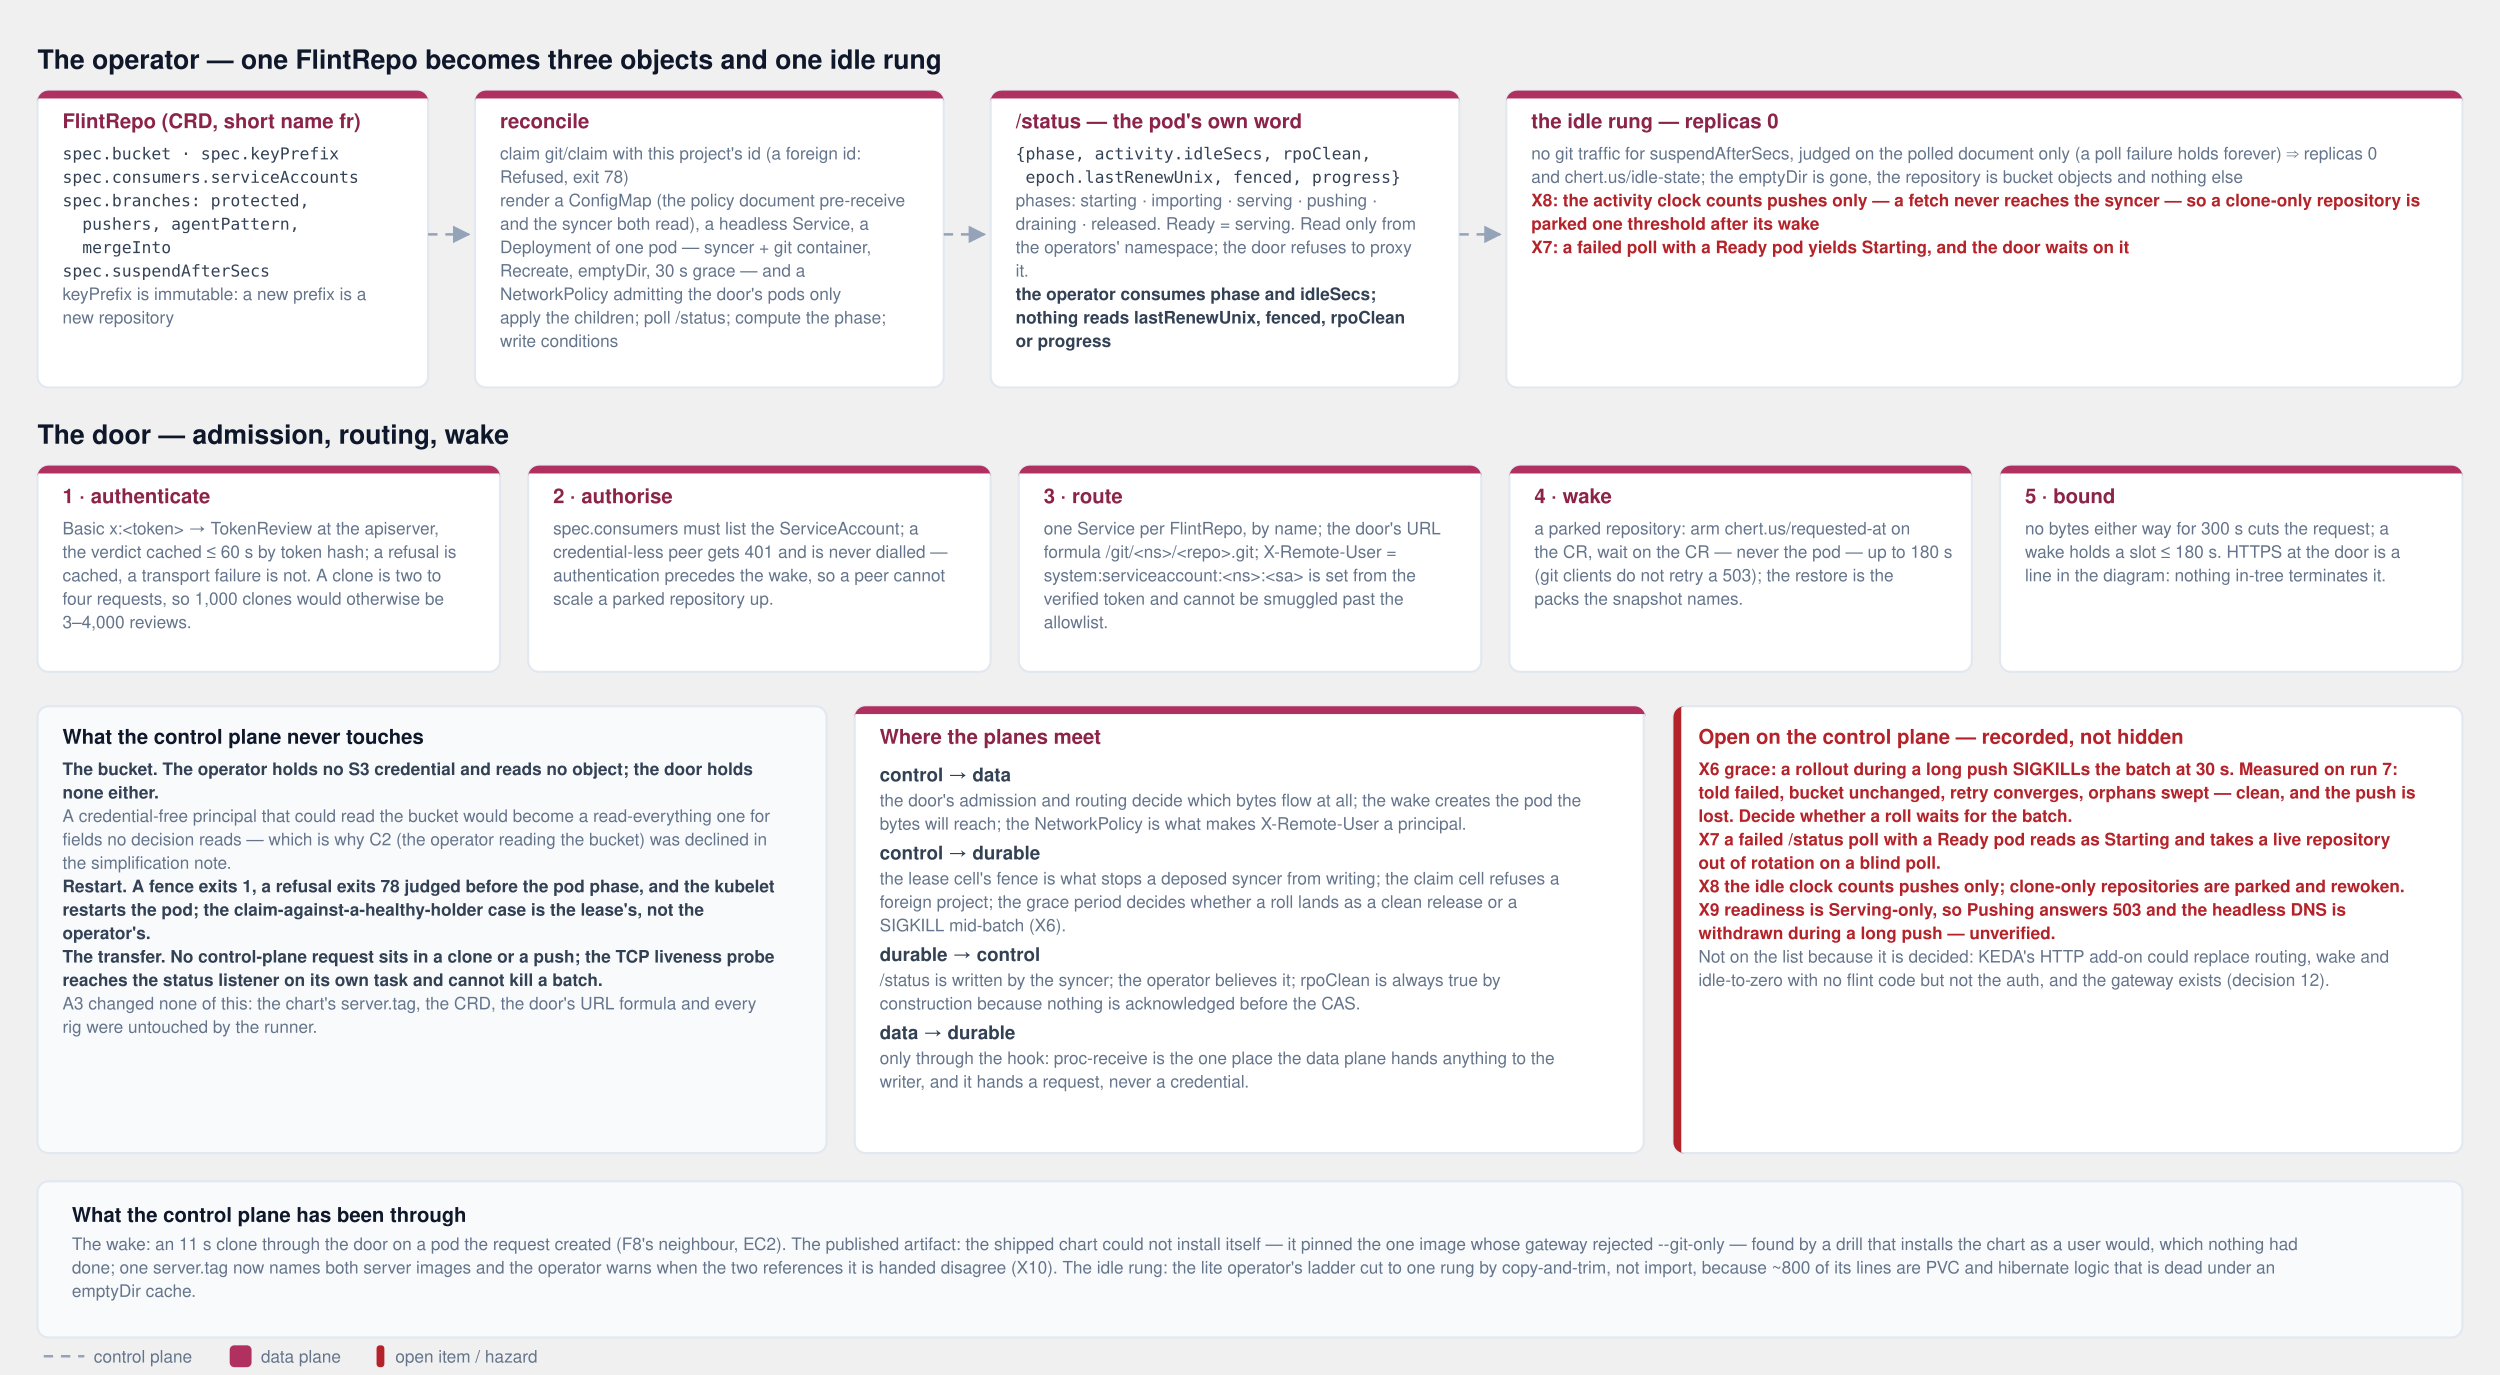
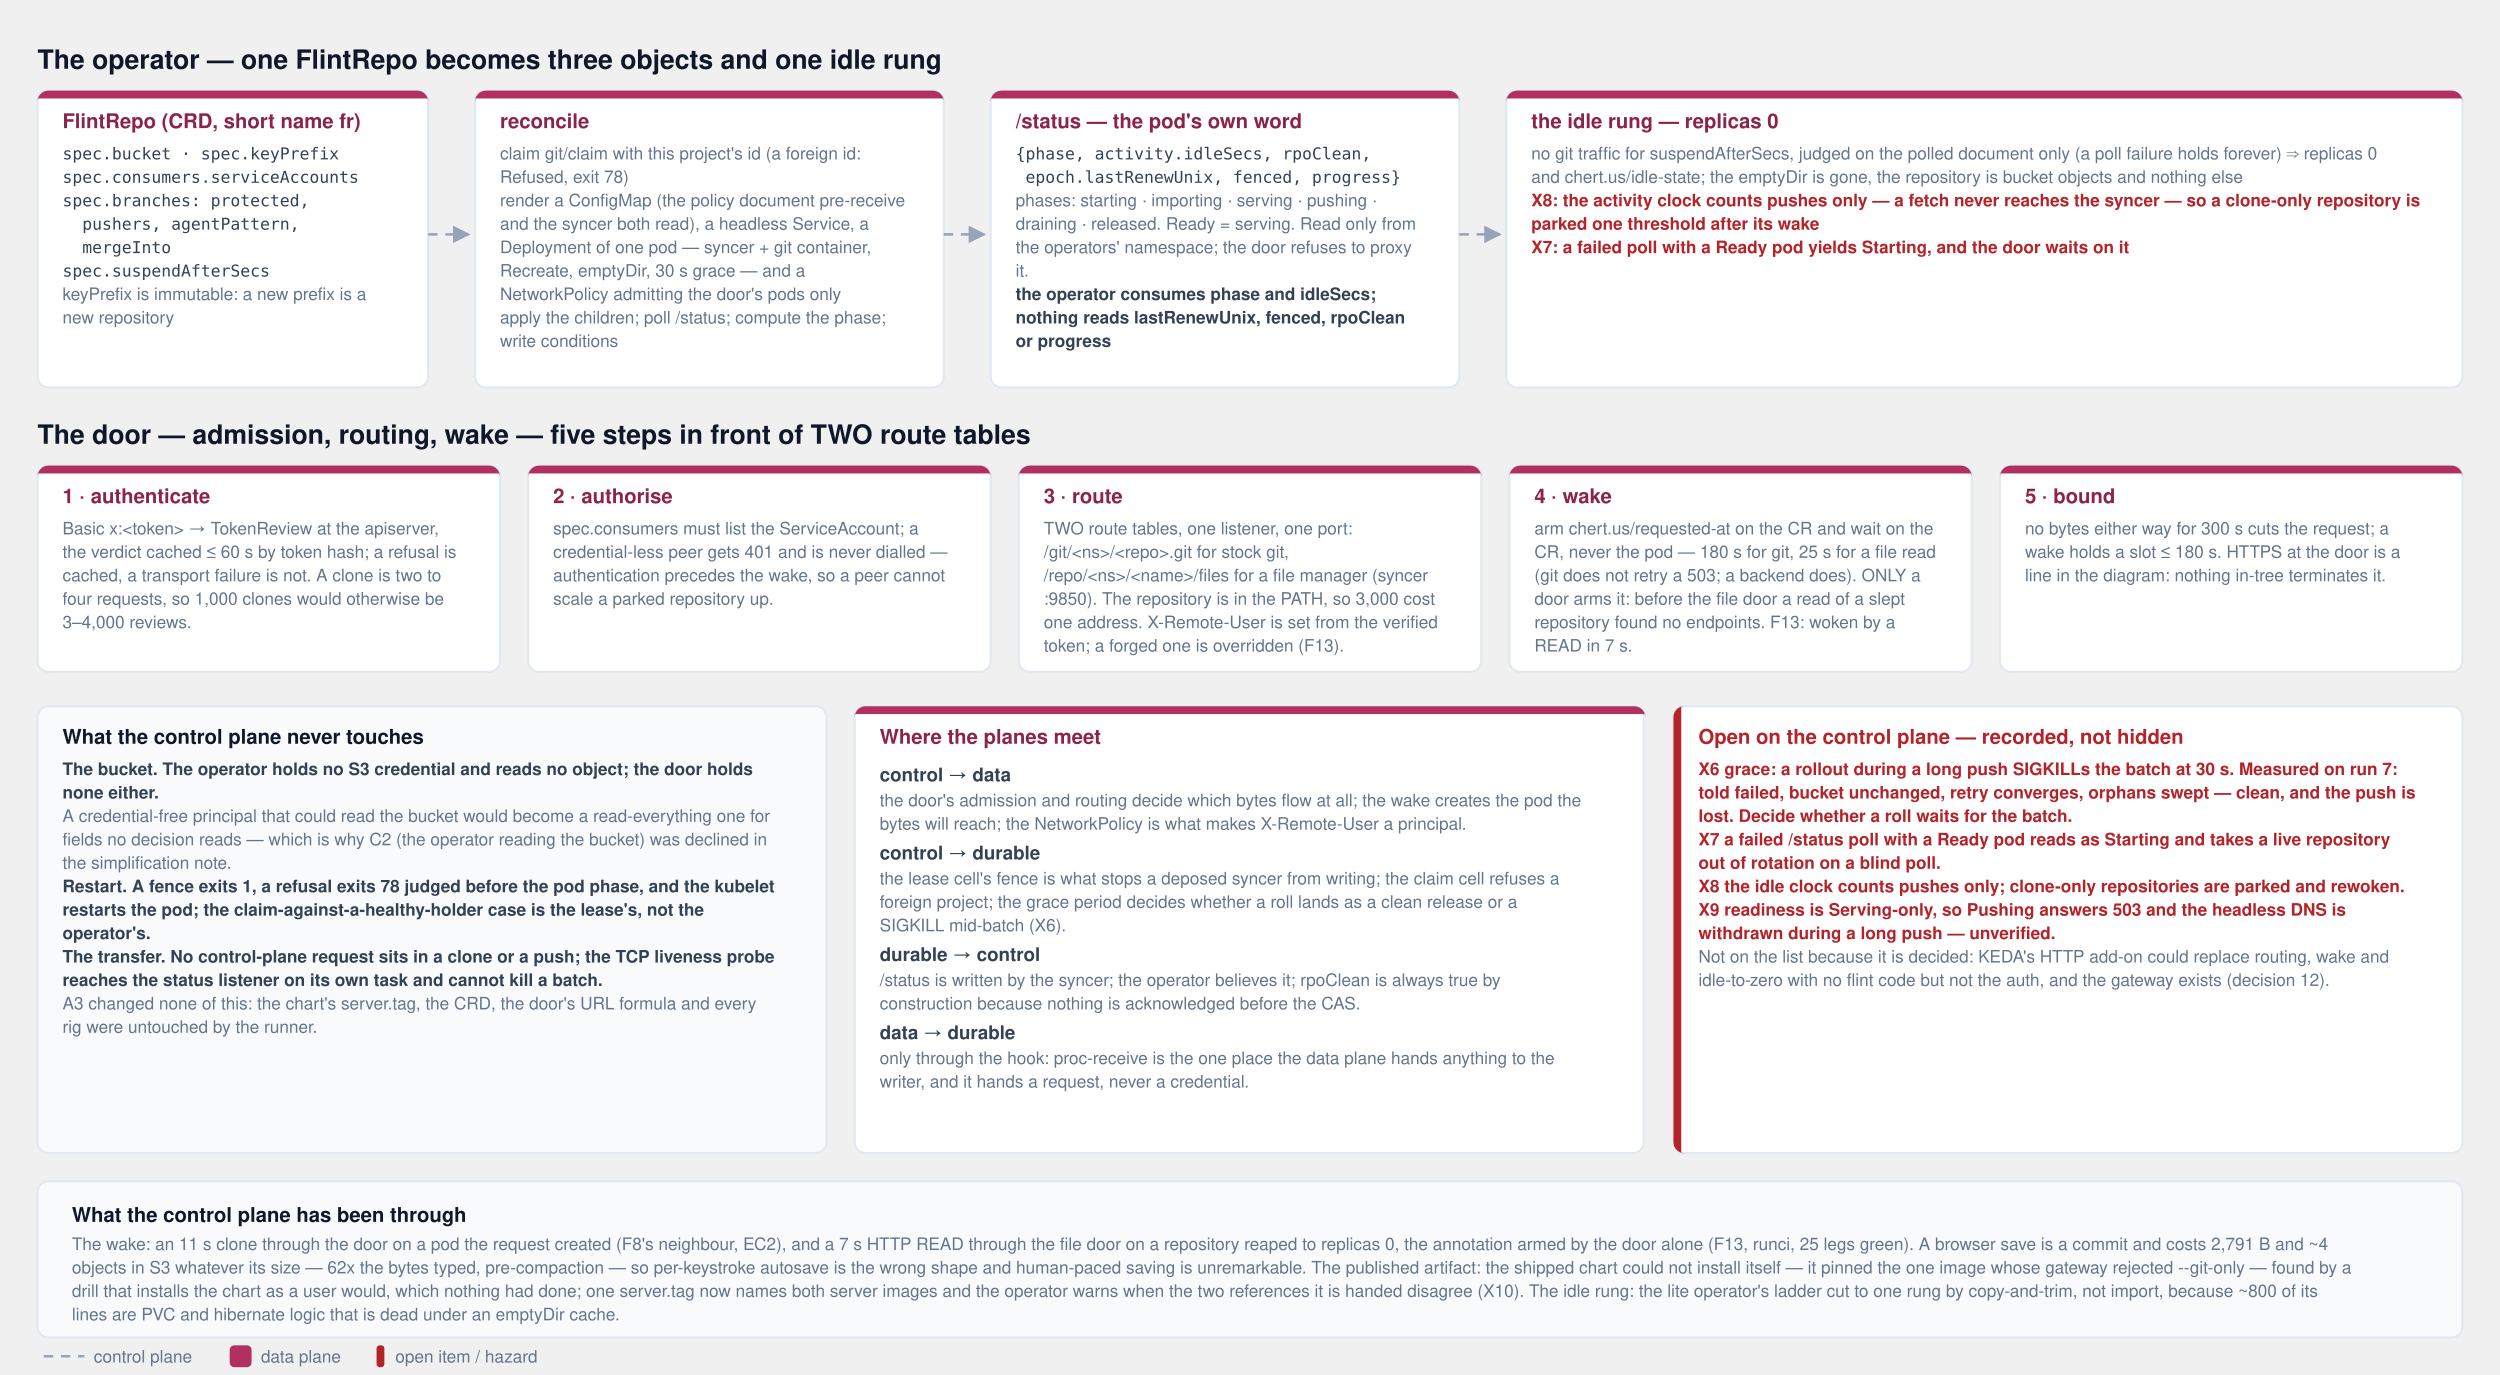
- <svg xmlns="http://www.w3.org/2000/svg" viewBox="0 0 1600 880" role="img" aria-label="The control plane. The operator watches FlintRepo objects and renders each into a ConfigMap carrying the policy, a headless Service, a one-pod Deployment and, when told where the door runs, a NetworkPolicy; it polls the pod's own /status for its phase, computes Ready, and parks an idle repository at replicas 0. The door admits by TokenReview and consumers, routes by repository, and wakes a parked one by annotating the CR and waiting on it. The lease cell coordinates writers. None of it reads the bucket, and the runner touched none of it.">
+ <svg xmlns="http://www.w3.org/2000/svg" viewBox="0 0 1600 880" role="img" aria-label="The control plane. The operator watches FlintRepo objects and renders each into a ConfigMap carrying the policy, a headless Service, a one-pod Deployment and, when told where the door runs, a NetworkPolicy; it polls the pod's own /status for its phase, computes Ready, and parks an idle repository at replicas 0. The door admits by TokenReview and consumers, routes by repository across two route tables — git and the REST file API on one listener and one port — and wakes a parked one by annotating the CR and waiting on it. The lease cell coordinates writers. None of it reads the bucket, and the runner touched none of it.">
  <style>
  text{font-family:"Helvetica Neue",Helvetica,Arial,sans-serif;fill:#0f172a}
  .t1{font-size:17.0px;font-weight:600}
  .t2{font-size:13.0px;font-weight:600}
  .t3{font-size:12.0px}
  .t3b{font-size:12.0px;font-weight:600;fill:#334155}
  .t4{font-size:11.0px;fill:#64748b}
  .t4b{font-size:11.0px;font-weight:600;fill:#334155}
  .mono{font-family:Menlo,"SF Mono",Consolas,monospace;font-size:10.5px;fill:#334155}
  .mute{fill:#64748b}
  .cap{font-size:9.5px;font-weight:600;letter-spacing:.1em;fill:#64748b}
  .num{font-size:11.0px;font-weight:600;fill:#ffffff}
  .on{font-size:13.0px;font-weight:600;fill:#ffffff}
  .onsub{font-size:11.0px;fill:#ffffff;opacity:.85}
  .c-red{fill:#b4232a}
  .c-lite{fill:#184f95} .c-lean{fill:#0f7a55} .c-pass{fill:#7d530c} .c-forge{fill:#8c2449}
  .f-lite{fill:#184f95} .f-lean{fill:#1baf7a} .f-pass{fill:#a06b12} .f-forge{fill:#b03060}
  .f-red{fill:#b4232a} .f-ink{fill:#334155}
  .b-lite{fill:#eef3fa;stroke:#184f95;stroke-width:1.4} .b-lean{fill:#ecf8f2;stroke:#1baf7a;stroke-width:1.4} .b-pass{fill:#faf3e6;stroke:#a06b12;stroke-width:1.4} .b-forge{fill:#faedf2;stroke:#b03060;stroke-width:1.4}
  .hd-lite{fill:#184f95} .hd-lean{fill:#0f7a55} .hd-pass{fill:#7d530c} .hd-forge{fill:#8c2449}
  .hd-lbl{fill:#334155}
  .l-lite{stroke:#184f95;stroke-width:2.2;fill:none} .l-lean{stroke:#1baf7a;stroke-width:2.2;fill:none} .l-pass{stroke:#a06b12;stroke-width:2.2;fill:none} .l-forge{stroke:#b03060;stroke-width:2.2;fill:none}
  .l-ctl{stroke:#94a3b8;stroke-width:1.6;fill:none}
  .l-ink{stroke:#334155;stroke-width:2.2;fill:none}
  .l-red{stroke:#b4232a;stroke-width:2.2;fill:none}
  .bx{fill:#ffffff;stroke:#e2e8f0;stroke-width:1.4}
  .panel{fill:#f8fafc;stroke:#e2e8f0;stroke-width:1.4}
  .s3{fill:#f1f5f9;stroke:#64748b;stroke-width:1.6}
  .grp{fill:none;stroke:#94a3b8;stroke-width:1.3;stroke-dasharray:7 5}
  .hair{stroke:#e2e8f0;stroke-width:1}
  .lbl{fill:#f8fafc} .rowb{fill:#fbfcfd}
  .frame{fill:none;stroke:#e2e8f0;stroke-width:1.2}
  .halo{fill:#ffffff}
  .chip{fill:#f8fafc;stroke:#e2e8f0;stroke-width:1}
  .chip-red{fill:#b4232a}
  .chip-lite{fill:#184f95} .chip-lean{fill:#0f7a55} .chip-pass{fill:#7d530c} .chip-forge{fill:#8c2449}
  .chip .cap{fill:#334155}
  /* On a filled shape. Last on purpose: a class beats a presentation
     attribute, so this must win over .t4/.cap/.mono. */
  .on,.num,.onsub{fill:#ffffff}
  .cap.on{fill:#ffffff}
  .chip-ink{fill:#334155}
</style>
  <defs>
    <marker id="a-lite" viewBox="0 0 10 10" refX="9" refY="5" markerWidth="7" markerHeight="7" orient="auto-start-reverse">
      <path d="M0,0 L10,5 L0,10 z" fill="#184f95" />
    </marker>
    <marker id="a-lean" viewBox="0 0 10 10" refX="9" refY="5" markerWidth="7" markerHeight="7" orient="auto-start-reverse">
      <path d="M0,0 L10,5 L0,10 z" fill="#1baf7a" />
    </marker>
    <marker id="a-pass" viewBox="0 0 10 10" refX="9" refY="5" markerWidth="7" markerHeight="7" orient="auto-start-reverse">
      <path d="M0,0 L10,5 L0,10 z" fill="#a06b12" />
    </marker>
    <marker id="a-forge" viewBox="0 0 10 10" refX="9" refY="5" markerWidth="7" markerHeight="7" orient="auto-start-reverse">
      <path d="M0,0 L10,5 L0,10 z" fill="#b03060" />
    </marker>
    <marker id="a-ctl" viewBox="0 0 10 10" refX="9" refY="5" markerWidth="7" markerHeight="7" orient="auto-start-reverse">
      <path d="M0,0 L10,5 L0,10 z" fill="#94a3b8" />
    </marker>
    <marker id="a-ink" viewBox="0 0 10 10" refX="9" refY="5" markerWidth="7" markerHeight="7" orient="auto-start-reverse">
      <path d="M0,0 L10,5 L0,10 z" fill="#334155" />
    </marker>
    <marker id="a-red" viewBox="0 0 10 10" refX="9" refY="5" markerWidth="7" markerHeight="7" orient="auto-start-reverse">
      <path d="M0,0 L10,5 L0,10 z" fill="#b4232a" />
    </marker>
  </defs>
  <text class="t1" x="24" y="44">The operator — one FlintRepo becomes three objects and one idle rung</text>
  <rect x="24" y="58" width="250" height="190" rx="7" class="bx" />
  <path class="f-forge" d="M31,58 H267 A7,7 0 0 1 274,65 V63 H24 V65 A7,7 0 0 1 31,58 Z" />
  <text class="t2 c-forge" x="40" y="82">FlintRepo (CRD, short name fr)</text>
  <text class="mono" x="40" y="102" xml:space="preserve">spec.bucket · spec.keyPrefix</text>
  <text class="mono" x="40" y="117" xml:space="preserve">spec.consumers.serviceAccounts</text>
  <text class="mono" x="40" y="132" xml:space="preserve">spec.branches: protected,</text>
  <text class="mono" x="40" y="147" xml:space="preserve">  pushers, agentPattern,</text>
  <text class="mono" x="40" y="162" xml:space="preserve">  mergeInto</text>
  <text class="mono" x="40" y="177" xml:space="preserve">spec.suspendAfterSecs</text>
  <text class="t4" x="40" y="192">keyPrefix is immutable: a new prefix is a</text>
  <text class="t4" x="40" y="207">new repository</text>
  <line class="l-ctl" x1="274" y1="150" x2="300" y2="150" stroke-dasharray="6 5" marker-end="url(#a-ctl)" />
  <rect x="304" y="58" width="300" height="190" rx="7" class="bx" />
  <path class="f-forge" d="M311,58 H597 A7,7 0 0 1 604,65 V63 H304 V65 A7,7 0 0 1 311,58 Z" />
  <text class="t2 c-forge" x="320" y="82">reconcile</text>
  <text class="t4" x="320" y="102">claim git/claim with this project's id (a foreign id:</text>
  <text class="t4" x="320" y="117">Refused, exit 78)</text>
  <text class="t4" x="320" y="132">render a ConfigMap (the policy document pre-receive</text>
  <text class="t4" x="320" y="147">and the syncer both read), a headless Service, a</text>
  <text class="t4" x="320" y="162">Deployment of one pod — syncer + git container,</text>
  <text class="t4" x="320" y="177">Recreate, emptyDir, 30 s grace — and a</text>
  <text class="t4" x="320" y="192">NetworkPolicy admitting the door's pods only</text>
  <text class="t4" x="320" y="207">apply the children; poll /status; compute the phase;</text>
  <text class="t4" x="320" y="222">write conditions</text>
  <line class="l-ctl" x1="604" y1="150" x2="630" y2="150" stroke-dasharray="6 5" marker-end="url(#a-ctl)" />
  <rect x="634" y="58" width="300" height="190" rx="7" class="bx" />
  <path class="f-forge" d="M641,58 H927 A7,7 0 0 1 934,65 V63 H634 V65 A7,7 0 0 1 641,58 Z" />
  <text class="t2 c-forge" x="650" y="82">/status — the pod's own word</text>
  <text class="mono" x="650" y="102" xml:space="preserve">{phase, activity.idleSecs, rpoClean,</text>
  <text class="mono" x="650" y="117" xml:space="preserve"> epoch.lastRenewUnix, fenced, progress}</text>
  <text class="t4" x="650" y="132">phases: starting · importing · serving · pushing ·</text>
  <text class="t4" x="650" y="147">draining · released. Ready = serving. Read only from</text>
  <text class="t4" x="650" y="162">the operators' namespace; the door refuses to proxy</text>
  <text class="t4" x="650" y="177">it.</text>
  <text class="t4b" x="650" y="192">the operator consumes phase and idleSecs;</text>
  <text class="t4b" x="650" y="207">nothing reads lastRenewUnix, fenced, rpoClean</text>
  <text class="t4b" x="650" y="222">or progress</text>
  <line class="l-ctl" x1="934" y1="150" x2="960" y2="150" stroke-dasharray="6 5" marker-end="url(#a-ctl)" />
  <rect x="964" y="58" width="612" height="190" rx="7" class="bx" />
  <path class="f-forge" d="M971,58 H1569 A7,7 0 0 1 1576,65 V63 H964 V65 A7,7 0 0 1 971,58 Z" />
  <text class="t2 c-forge" x="980" y="82">the idle rung — replicas 0</text>
  <text class="t4" x="980" y="102">no git traffic for suspendAfterSecs, judged on the polled document only (a poll failure holds forever) ⇒ replicas 0</text>
  <text class="t4" x="980" y="117">and chert.us/idle-state; the emptyDir is gone, the repository is bucket objects and nothing else</text>
  <text class="t4b c-red" x="980" y="132">X8: the activity clock counts pushes only — a fetch never reaches the syncer — so a clone-only repository is</text>
  <text class="t4b c-red" x="980" y="147">parked one threshold after its wake</text>
  <text class="t4b c-red" x="980" y="162">X7: a failed poll with a Ready pod yields Starting, and the door waits on it</text>
-   <text class="t1" x="24" y="284">The door — admission, routing, wake</text>
+   <text class="t1" x="24" y="284">The door — admission, routing, wake — five steps in front of TWO route tables</text>
  <rect x="24" y="298" width="296" height="132" rx="7" class="bx" />
  <path class="f-forge" d="M31,298 H313 A7,7 0 0 1 320,305 V303 H24 V305 A7,7 0 0 1 31,298 Z" />
  <text class="t2 c-forge" x="40" y="322">1 · authenticate</text>
  <text class="t4" x="40" y="342">Basic x:&lt;token&gt; → TokenReview at the apiserver,</text>
  <text class="t4" x="40" y="357">the verdict cached ≤ 60 s by token hash; a refusal is</text>
  <text class="t4" x="40" y="372">cached, a transport failure is not. A clone is two to</text>
  <text class="t4" x="40" y="387">four requests, so 1,000 clones would otherwise be</text>
  <text class="t4" x="40" y="402">3–4,000 reviews.</text>
  <rect x="338" y="298" width="296" height="132" rx="7" class="bx" />
  <path class="f-forge" d="M345,298 H627 A7,7 0 0 1 634,305 V303 H338 V305 A7,7 0 0 1 345,298 Z" />
  <text class="t2 c-forge" x="354" y="322">2 · authorise</text>
  <text class="t4" x="354" y="342">spec.consumers must list the ServiceAccount; a</text>
  <text class="t4" x="354" y="357">credential-less peer gets 401 and is never dialled —</text>
  <text class="t4" x="354" y="372">authentication precedes the wake, so a peer cannot</text>
  <text class="t4" x="354" y="387">scale a parked repository up.</text>
  <rect x="652" y="298" width="296" height="132" rx="7" class="bx" />
  <path class="f-forge" d="M659,298 H941 A7,7 0 0 1 948,305 V303 H652 V305 A7,7 0 0 1 659,298 Z" />
  <text class="t2 c-forge" x="668" y="322">3 · route</text>
-   <text class="t4" x="668" y="342">one Service per FlintRepo, by name; the door's URL</text>
-   <text class="t4" x="668" y="357">formula /git/&lt;ns&gt;/&lt;repo&gt;.git; X-Remote-User =</text>
-   <text class="t4" x="668" y="372">system:serviceaccount:&lt;ns&gt;:&lt;sa&gt; is set from the</text>
-   <text class="t4" x="668" y="387">verified token and cannot be smuggled past the</text>
-   <text class="t4" x="668" y="402">allowlist.</text>
+   <text class="t4" x="668" y="342">TWO route tables, one listener, one port:</text>
+   <text class="t4" x="668" y="357">/git/&lt;ns&gt;/&lt;repo&gt;.git for stock git,</text>
+   <text class="t4" x="668" y="372">/repo/&lt;ns&gt;/&lt;name&gt;/files for a file manager (syncer</text>
+   <text class="t4" x="668" y="387">:9850). The repository is in the PATH, so 3,000 cost</text>
+   <text class="t4" x="668" y="402">one address. X-Remote-User is set from the verified</text>
+   <text class="t4" x="668" y="417">token; a forged one is overridden (F13).</text>
  <rect x="966" y="298" width="296" height="132" rx="7" class="bx" />
  <path class="f-forge" d="M973,298 H1255 A7,7 0 0 1 1262,305 V303 H966 V305 A7,7 0 0 1 973,298 Z" />
  <text class="t2 c-forge" x="982" y="322">4 · wake</text>
-   <text class="t4" x="982" y="342">a parked repository: arm chert.us/requested-at on</text>
-   <text class="t4" x="982" y="357">the CR, wait on the CR — never the pod — up to 180 s</text>
-   <text class="t4" x="982" y="372">(git clients do not retry a 503); the restore is the</text>
-   <text class="t4" x="982" y="387">packs the snapshot names.</text>
+   <text class="t4" x="982" y="342">arm chert.us/requested-at on the CR and wait on the</text>
+   <text class="t4" x="982" y="357">CR, never the pod — 180 s for git, 25 s for a file read</text>
+   <text class="t4" x="982" y="372">(git does not retry a 503; a backend does). ONLY a</text>
+   <text class="t4" x="982" y="387">door arms it: before the file door a read of a slept</text>
+   <text class="t4" x="982" y="402">repository found no endpoints. F13: woken by a</text>
+   <text class="t4" x="982" y="417">READ in 7 s.</text>
  <rect x="1280" y="298" width="296" height="132" rx="7" class="bx" />
  <path class="f-forge" d="M1287,298 H1569 A7,7 0 0 1 1576,305 V303 H1280 V305 A7,7 0 0 1 1287,298 Z" />
  <text class="t2 c-forge" x="1296" y="322">5 · bound</text>
  <text class="t4" x="1296" y="342">no bytes either way for 300 s cuts the request; a</text>
  <text class="t4" x="1296" y="357">wake holds a slot ≤ 180 s. HTTPS at the door is a</text>
  <text class="t4" x="1296" y="372">line in the diagram: nothing in-tree terminates it.</text>
  <rect x="24" y="452" width="505" height="286" rx="7" class="panel" />
  <text class="t2" x="40" y="476">What the control plane never touches</text>
  <text class="t4b" x="40" y="496">The bucket. The operator holds no S3 credential and reads no object; the door holds</text>
  <text class="t4b" x="40" y="511">none either.</text>
  <text class="t4" x="40" y="526">A credential-free principal that could read the bucket would become a read-everything one for</text>
  <text class="t4" x="40" y="541">fields no decision reads — which is why C2 (the operator reading the bucket) was declined in</text>
  <text class="t4" x="40" y="556">the simplification note.</text>
  <text class="t4b" x="40" y="571">Restart. A fence exits 1, a refusal exits 78 judged before the pod phase, and the kubelet</text>
  <text class="t4b" x="40" y="586">restarts the pod; the claim-against-a-healthy-holder case is the lease's, not the</text>
  <text class="t4b" x="40" y="601">operator's.</text>
  <text class="t4b" x="40" y="616">The transfer. No control-plane request sits in a clone or a push; the TCP liveness probe</text>
  <text class="t4b" x="40" y="631">reaches the status listener on its own task and cannot kill a batch.</text>
  <text class="t4" x="40" y="646">A3 changed none of this: the chart's server.tag, the CRD, the door's URL formula and every</text>
  <text class="t4" x="40" y="661">rig were untouched by the runner.</text>
  <rect x="547" y="452" width="505" height="286" rx="7" class="bx" />
  <path class="f-forge" d="M554,452 H1046 A7,7 0 0 1 1053,459 V457 H547 V459 A7,7 0 0 1 554,452 Z" />
  <text class="t2 c-forge" x="563" y="476">Where the planes meet</text>
  <text class="t3b" x="563" y="500">control → data</text>
  <text class="t4" x="563" y="516">the door's admission and routing decide which bytes flow at all; the wake creates the pod the</text>
  <text class="t4" x="563" y="531">bytes will reach; the NetworkPolicy is what makes X-Remote-User a principal.</text>
  <text class="t3b" x="563" y="550">control → durable</text>
  <text class="t4" x="563" y="566">the lease cell's fence is what stops a deposed syncer from writing; the claim cell refuses a</text>
  <text class="t4" x="563" y="581">foreign project; the grace period decides whether a roll lands as a clean release or a</text>
  <text class="t4" x="563" y="596">SIGKILL mid-batch (X6).</text>
  <text class="t3b" x="563" y="615">durable → control</text>
  <text class="t4" x="563" y="631">/status is written by the syncer; the operator believes it; rpoClean is always true by</text>
  <text class="t4" x="563" y="646">construction because nothing is acknowledged before the CAS.</text>
  <text class="t3b" x="563" y="665">data → durable</text>
  <text class="t4" x="563" y="681">only through the hook: proc-receive is the one place the data plane hands anything to the</text>
  <text class="t4" x="563" y="696">writer, and it hands a request, never a credential.</text>
  <rect x="1071" y="452" width="505" height="286" rx="7" class="bx" />
  <path class="f-red" d="M1071,459 A7,7 0 0 1 1078,452 H1076 V738 H1078 A7,7 0 0 1 1071,731 Z" />
  <text class="t2 c-red" x="1087" y="476">Open on the control plane — recorded, not hidden</text>
  <text class="t4b c-red" x="1087" y="496">X6 grace: a rollout during a long push SIGKILLs the batch at 30 s. Measured on run 7:</text>
  <text class="t4b c-red" x="1087" y="511">told failed, bucket unchanged, retry converges, orphans swept — clean, and the push is</text>
  <text class="t4b c-red" x="1087" y="526">lost. Decide whether a roll waits for the batch.</text>
  <text class="t4b c-red" x="1087" y="541">X7 a failed /status poll with a Ready pod reads as Starting and takes a live repository</text>
  <text class="t4b c-red" x="1087" y="556">out of rotation on a blind poll.</text>
  <text class="t4b c-red" x="1087" y="571">X8 the idle clock counts pushes only; clone-only repositories are parked and rewoken.</text>
  <text class="t4b c-red" x="1087" y="586">X9 readiness is Serving-only, so Pushing answers 503 and the headless DNS is</text>
  <text class="t4b c-red" x="1087" y="601">withdrawn during a long push — unverified.</text>
  <text class="t4" x="1087" y="616">Not on the list because it is decided: KEDA's HTTP add-on could replace routing, wake and</text>
  <text class="t4" x="1087" y="631">idle-to-zero with no flint code but not the auth, and the gateway exists (decision 12).</text>
  <rect x="24" y="756" width="1552" height="100" rx="7" class="panel" />
  <text class="t2" x="46" y="782">What the control plane has been through</text>
-   <text class="t4" x="46" y="800">The wake: an 11 s clone through the door on a pod the request created (F8's neighbour, EC2). The published artifact: the shipped chart could not install itself — it pinned the one image whose gateway rejected --git-only — found by a drill that installs the chart as a user would, which nothing had</text>
-   <text class="t4" x="46" y="815">done; one server.tag now names both server images and the operator warns when the two references it is handed disagree (X10). The idle rung: the lite operator's ladder cut to one rung by copy-and-trim, not import, because ~800 of its lines are PVC and hibernate logic that is dead under an</text>
-   <text class="t4" x="46" y="830">emptyDir cache.</text>
+   <text class="t4" x="46" y="800">The wake: an 11 s clone through the door on a pod the request created (F8's neighbour, EC2), and a 7 s HTTP READ through the file door on a repository reaped to replicas 0, the annotation armed by the door alone (F13, runci, 25 legs green). A browser save is a commit and costs 2,791 B and ~4</text>
+   <text class="t4" x="46" y="815">objects in S3 whatever its size — 62x the bytes typed, pre-compaction — so per-keystroke autosave is the wrong shape and human-paced saving is unremarkable. The published artifact: the shipped chart could not install itself — it pinned the one image whose gateway rejected --git-only — found by a</text>
+   <text class="t4" x="46" y="830">drill that installs the chart as a user would, which nothing had done; one server.tag now names both server images and the operator warns when the two references it is handed disagree (X10). The idle rung: the lite operator's ladder cut to one rung by copy-and-trim, not import, because ~800 of its</text>
+   <text class="t4" x="46" y="845">lines are PVC and hibernate logic that is dead under an emptyDir cache.</text>
  <line class="l-ctl" x1="28" y1="868" x2="54" y2="868" stroke-dasharray="6 5" />
  <text class="t4" x="60" y="872">control plane</text>
  <rect x="147" y="861" width="14" height="14" rx="3" class="f-forge" />
  <text class="t4" x="167" y="872">data plane</text>
  <rect x="241" y="861" width="5" height="14" rx="2" class="f-red" />
  <text class="t4" x="253" y="872">open item / hazard</text>
</svg>
